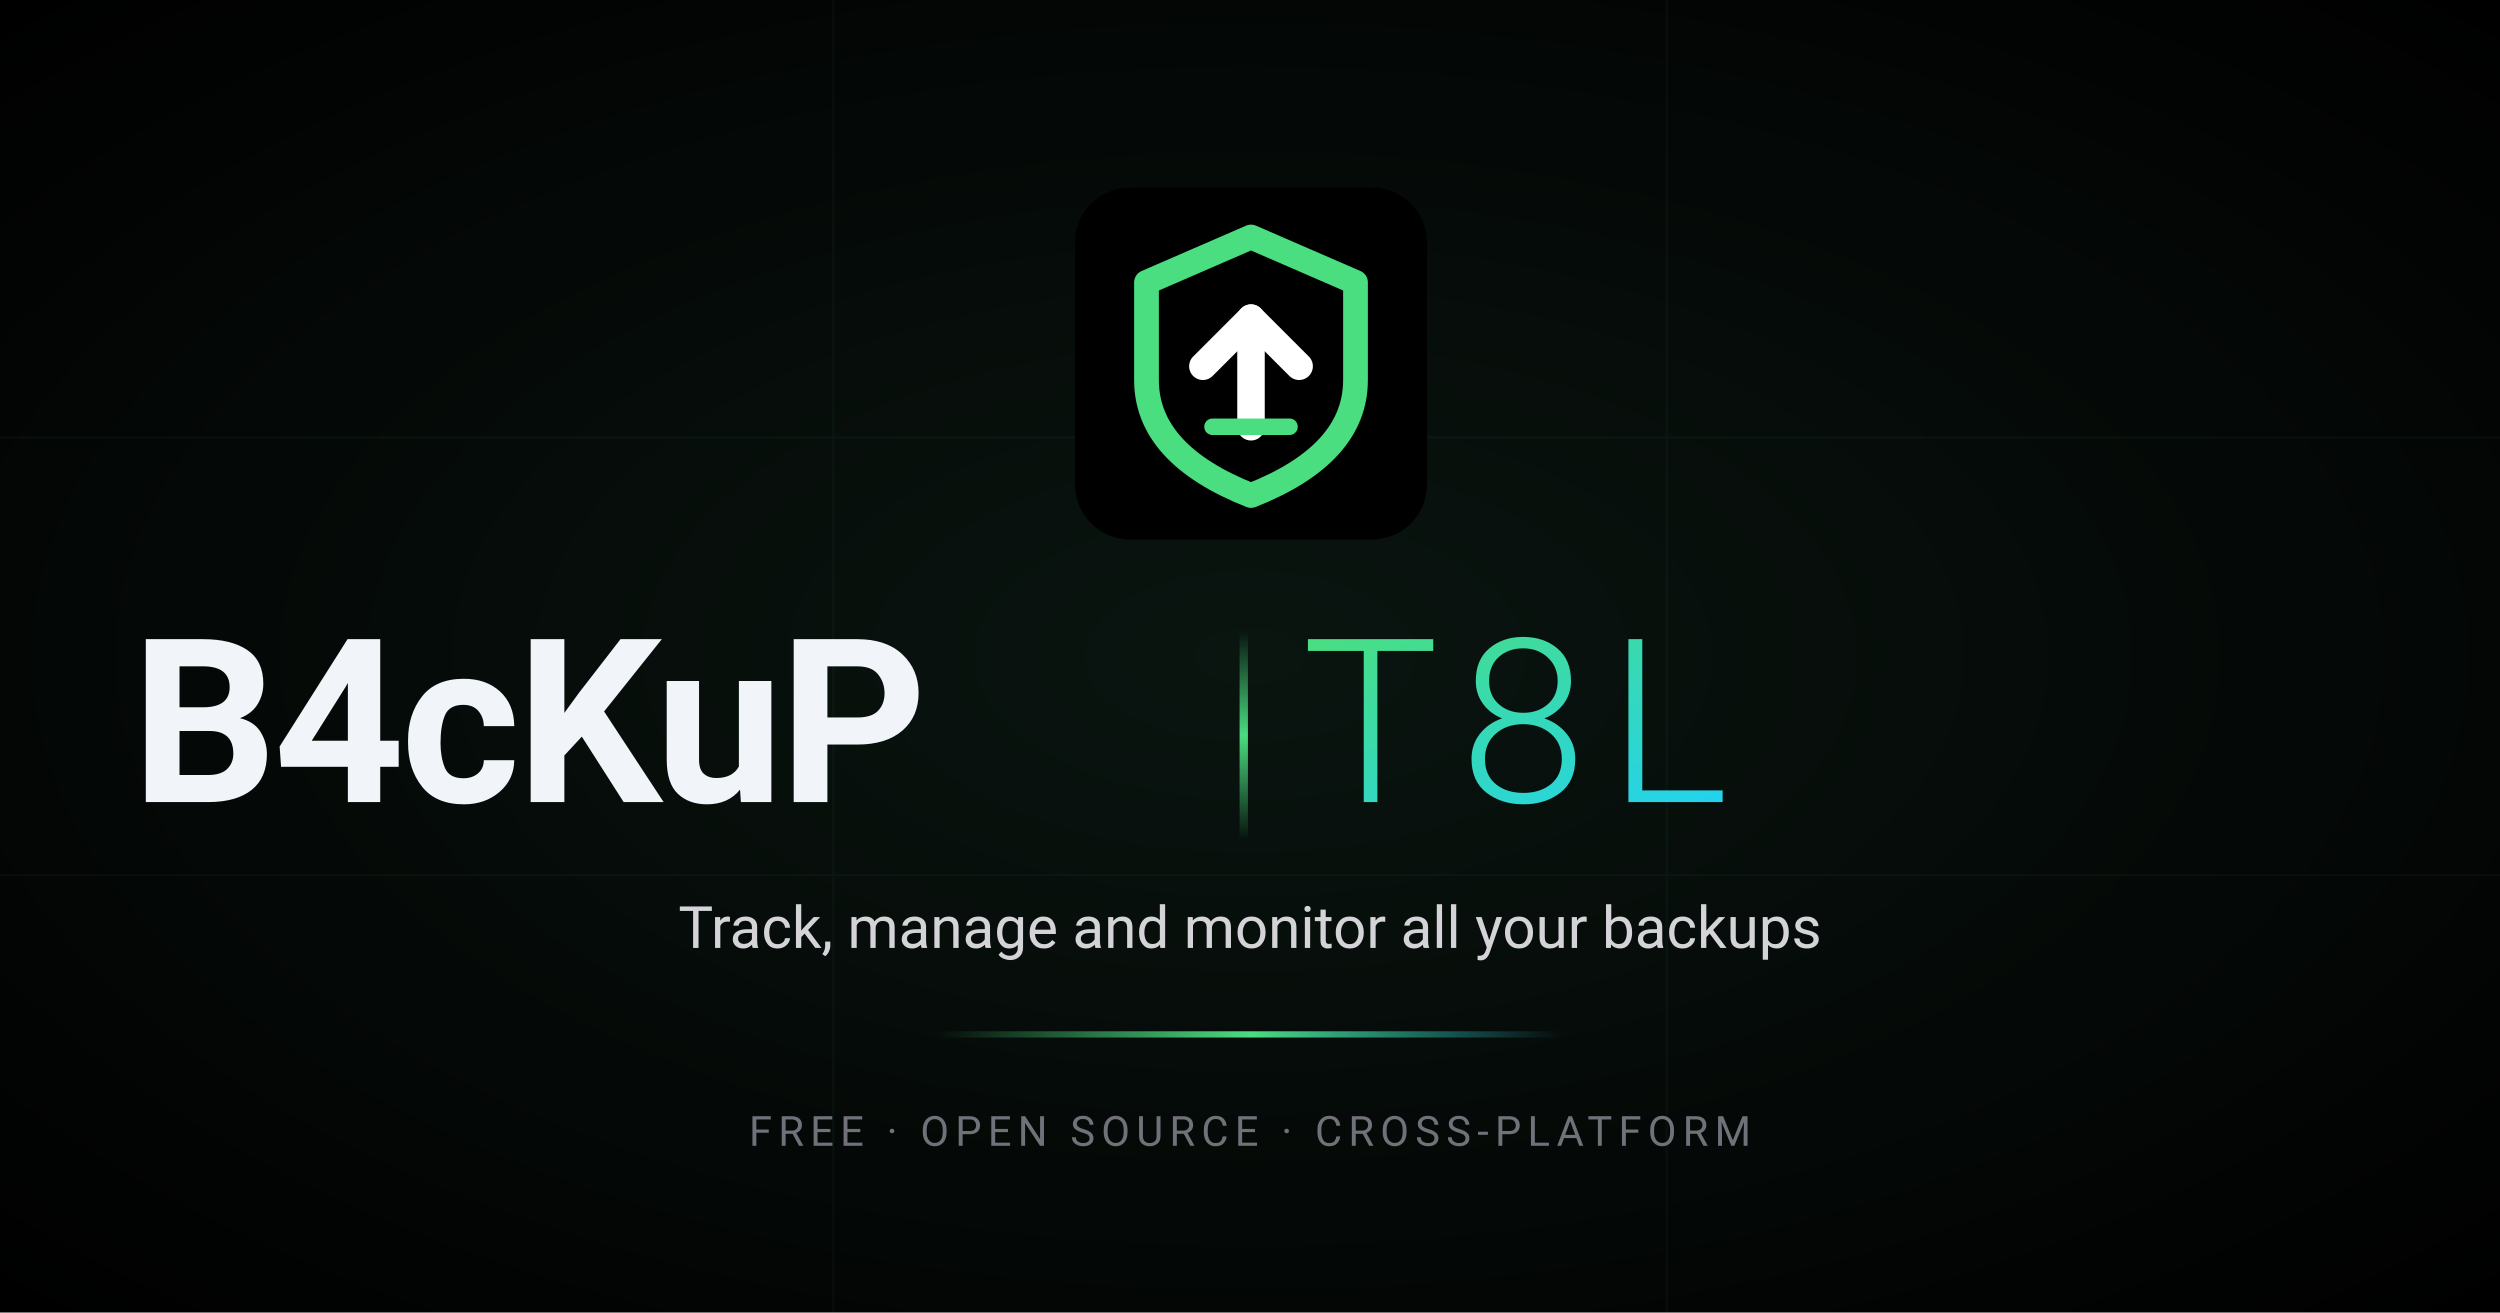
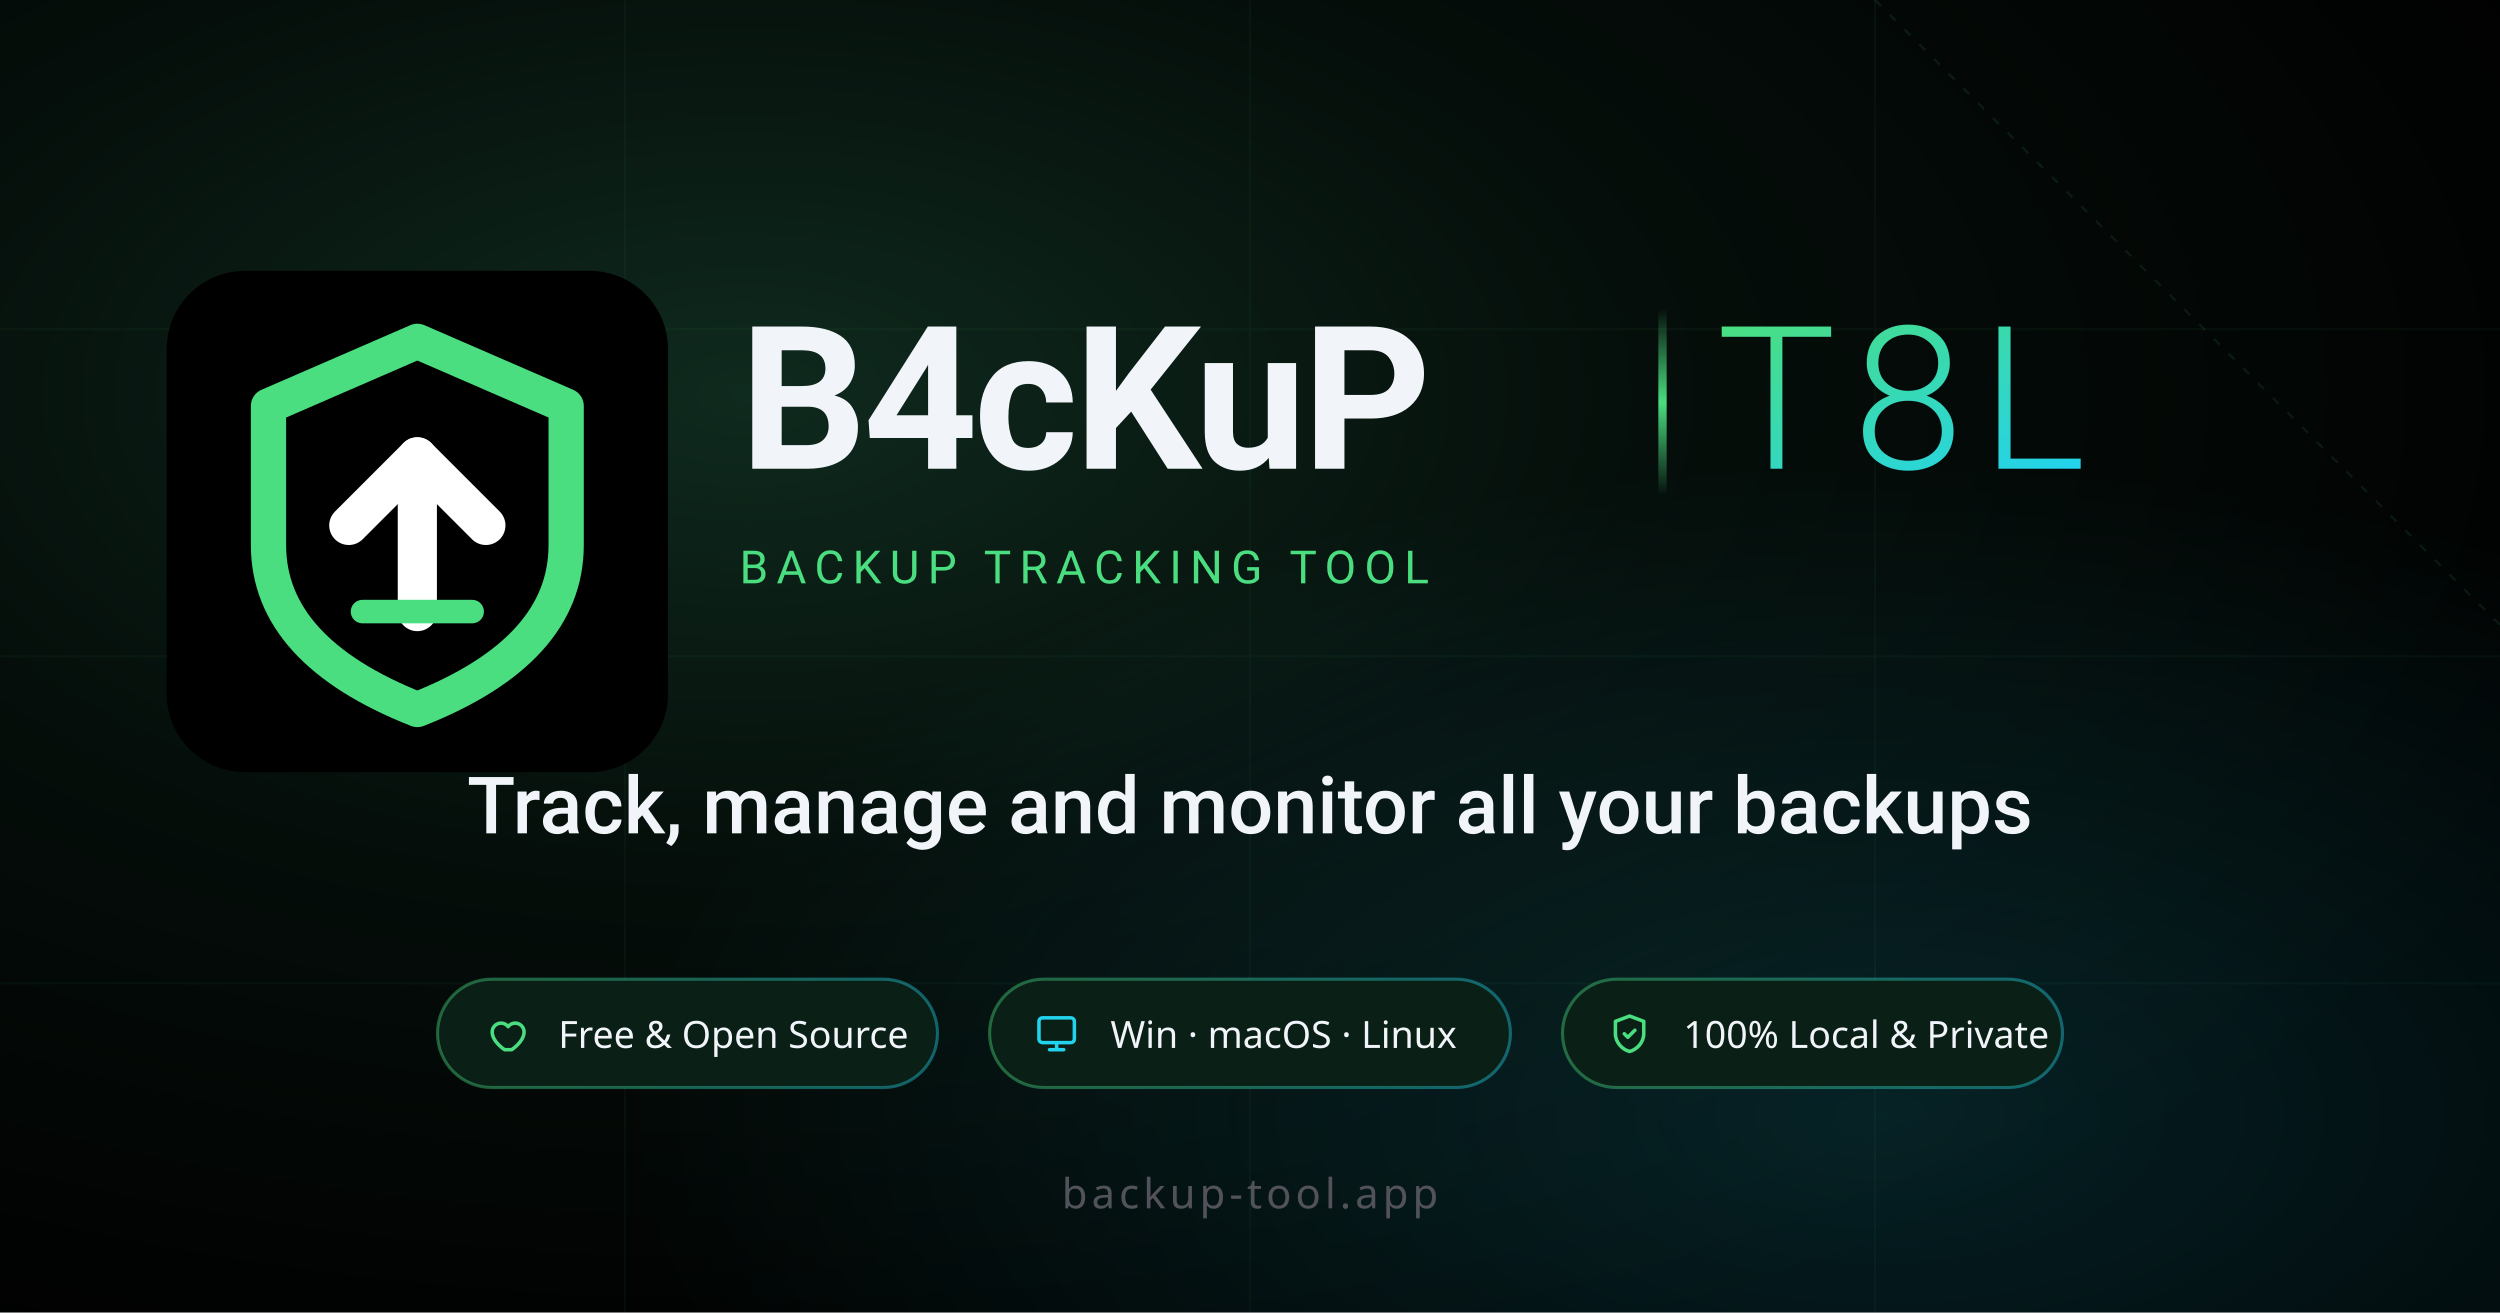
<svg xmlns="http://www.w3.org/2000/svg" width="1200" height="630" viewBox="0 0 1200 630">
  <defs>
-     <radialGradient id="bgGradient" cx="50%" cy="50%" r="70%">
-       <stop offset="0%" stop-color="#0a1510" stop-opacity="1" />
+     <radialGradient id="bgGradient" cx="30%" cy="30%" r="80%">
+       <stop offset="0%" stop-color="#0f2a1e" stop-opacity="1" />
+       <stop offset="45%" stop-color="#050e0a" stop-opacity="1" />
      <stop offset="100%" stop-color="#000000" stop-opacity="1" />
+     </radialGradient>
+     <radialGradient id="glowGradient" cx="75%" cy="85%" r="50%">
+       <stop offset="0%" stop-color="#22d3ee" stop-opacity="0.15" />
+       <stop offset="100%" stop-color="#22d3ee" stop-opacity="0" />
    </radialGradient>
    <linearGradient id="dividerGradient" x1="0%" y1="0%" x2="0%" y2="100%">
      <stop offset="0%" stop-color="#4ade80" stop-opacity="0" />
      <stop offset="50%" stop-color="#4ade80" stop-opacity="1" />
      <stop offset="100%" stop-color="#4ade80" stop-opacity="0" />
    </linearGradient>
    <linearGradient id="subGradient" x1="0%" y1="0%" x2="100%" y2="100%">
      <stop offset="0%" stop-color="#4ade80" />
      <stop offset="100%" stop-color="#22d3ee" />
    </linearGradient>
-     <linearGradient id="accentLine" x1="0%" y1="0%" x2="100%" y2="0%">
-       <stop offset="0%" stop-color="#4ade80" stop-opacity="0" />
-       <stop offset="50%" stop-color="#4ade80" stop-opacity="1" />
-       <stop offset="100%" stop-color="#22d3ee" stop-opacity="0" />
+     <radialGradient id="logoGlow" cx="50%" cy="50%" r="50%">
+       <stop offset="0%" stop-color="#4ade80" stop-opacity="0.35" />
+       <stop offset="70%" stop-color="#4ade80" stop-opacity="0" />
+     </radialGradient>
+     <linearGradient id="pillBorder" x1="0%" y1="0%" x2="100%" y2="0%">
+       <stop offset="0%" stop-color="#4ade80" stop-opacity="0.4" />
+       <stop offset="100%" stop-color="#22d3ee" stop-opacity="0.4" />
    </linearGradient>
  </defs>
  <rect width="1200" height="630" fill="url(#bgGradient)" />
+   <rect width="1200" height="630" fill="url(#glowGradient)" />
  <g opacity="0.04" stroke="#4ade80" stroke-width="1">
-     <line x1="0" y1="210" x2="1200" y2="210" />
-     <line x1="0" y1="420" x2="1200" y2="420" />
-     <line x1="400" y1="0" x2="400" y2="630" />
-     <line x1="800" y1="0" x2="800" y2="630" />
+     <line x1="0" y1="158" x2="1200" y2="158" />
+     <line x1="0" y1="315" x2="1200" y2="315" />
+     <line x1="0" y1="472" x2="1200" y2="472" />
+     <line x1="300" y1="0" x2="300" y2="630" />
+     <line x1="600" y1="0" x2="600" y2="630" />
+     <line x1="900" y1="0" x2="900" y2="630" />
  </g>
-   <g transform="translate(516, 90) scale(0.33)">
+   <g opacity="0.5">
+     <line x1="900" y1="0" x2="1200" y2="300" stroke="#4ade80" stroke-width="1" stroke-dasharray="4,6" opacity="0.2" />
+   </g>
+   <circle cx="200" cy="250" r="140" fill="url(#logoGlow)" />
+   <g transform="translate(80, 130) scale(0.47)">
    <rect width="512" height="512" rx="80" fill="#000000" />
    <path d="M256 72 L408 138 L408 280 Q408 388 256 448 Q104 388 104 280 L104 138 Z" fill="none" stroke="#4ade80" stroke-width="36" stroke-linejoin="round" />
    <path d="M256 190 L256 348" stroke="#ffffff" stroke-width="40" stroke-linecap="round" />
    <path d="M186 260 L256 190 L326 260" stroke="#ffffff" stroke-width="40" stroke-linecap="round" stroke-linejoin="round" fill="none" />
    <line x1="200" y1="348" x2="312" y2="348" stroke="#4ade80" stroke-width="24" stroke-linecap="round" />
  </g>
-   <text x="445" y="385" text-anchor="end" font-family="'Space Grotesk', -apple-system, BlinkMacSystemFont, 'Segoe UI', Roboto, sans-serif" font-size="110" font-weight="700" letter-spacing="-2" fill="#f1f5f9">B4cKuP</text>
-   <rect x="595" y="303" width="4" height="100" fill="url(#dividerGradient)" rx="2" />
-   <text x="625" y="385" text-anchor="start" font-family="'Space Grotesk', -apple-system, BlinkMacSystemFont, 'Segoe UI', Roboto, sans-serif" font-size="110" font-weight="300" letter-spacing="10" fill="url(#subGradient)">T8L</text>
-   <text x="600" y="455" text-anchor="middle" font-family="'Space Grotesk', -apple-system, BlinkMacSystemFont, 'Segoe UI', Roboto, sans-serif" font-size="28" font-weight="400" fill="#d4d4d8">Track, manage and monitor all your backups</text>
-   <rect x="450" y="495" width="300" height="3" fill="url(#accentLine)" rx="1.5" />
-   <text x="600" y="550" text-anchor="middle" font-family="'Space Grotesk', -apple-system, BlinkMacSystemFont, 'Segoe UI', Roboto, sans-serif" font-size="20" font-weight="400" fill="#71717a" letter-spacing="3">FREE · OPEN SOURCE · CROSS-PLATFORM</text>
+   <text x="355" y="225" font-family="'Space Grotesk', -apple-system, BlinkMacSystemFont, 'Segoe UI', Roboto, sans-serif" font-size="96" font-weight="700" letter-spacing="-2" fill="#f1f5f9">B4cKuP</text>
+   <rect x="796" y="148" width="4" height="90" fill="url(#dividerGradient)" rx="2" />
+   <text x="824" y="225" font-family="'Space Grotesk', -apple-system, BlinkMacSystemFont, 'Segoe UI', Roboto, sans-serif" font-size="96" font-weight="300" letter-spacing="8" fill="url(#subGradient)">T8L</text>
+   <text x="355" y="280" font-family="'Space Grotesk', -apple-system, BlinkMacSystemFont, 'Segoe UI', Roboto, sans-serif" font-size="22" font-weight="400" fill="#4ade80" letter-spacing="4">BACKUP TRACKING TOOL</text>
+   <text x="600" y="400" text-anchor="middle" font-family="'Space Grotesk', -apple-system, BlinkMacSystemFont, 'Segoe UI', Roboto, sans-serif" font-size="38" font-weight="500" fill="#f1f5f9">Track, manage and monitor all your backups</text>
+   <g transform="translate(600, 470)">
+     <g transform="translate(-390, 0)">
+       <rect x="0" y="0" width="240" height="52" rx="26" fill="#0a1f15" stroke="url(#pillBorder)" stroke-width="1.5" />
+       <g transform="translate(22, 16) scale(0.85)">
+         <path d="M12 21s-7-4.5-7-10a5 5 0 0 1 9-3 5 5 0 0 1 9 3c0 5.5-7 10-7 10z" fill="none" stroke="#4ade80" stroke-width="2" stroke-linecap="round" stroke-linejoin="round" />
+       </g>
+       <text x="58" y="33" font-family="'Space Grotesk', sans-serif" font-size="18" font-weight="500" fill="#f1f5f9">Free &amp; Open Source</text>
+     </g>
+     <g transform="translate(-125, 0)">
+       <rect x="0" y="0" width="250" height="52" rx="26" fill="#0a1f15" stroke="url(#pillBorder)" stroke-width="1.5" />
+       <g transform="translate(22, 16) scale(0.85)">
+         <rect x="2" y="3" width="20" height="14" rx="2" fill="none" stroke="#22d3ee" stroke-width="2" />
+         <line x1="8" y1="21" x2="16" y2="21" stroke="#22d3ee" stroke-width="2" stroke-linecap="round" />
+         <line x1="12" y1="17" x2="12" y2="21" stroke="#22d3ee" stroke-width="2" />
+       </g>
+       <text x="58" y="33" font-family="'Space Grotesk', sans-serif" font-size="18" font-weight="500" fill="#f1f5f9">Win · macOS · Linux</text>
+     </g>
+     <g transform="translate(150, 0)">
+       <rect x="0" y="0" width="240" height="52" rx="26" fill="#0a1f15" stroke="url(#pillBorder)" stroke-width="1.5" />
+       <g transform="translate(22, 16) scale(0.85)">
+         <path d="M12 2 L20 5 L20 12 C20 17 16 21 12 22 C8 21 4 17 4 12 L4 5 Z" fill="none" stroke="#4ade80" stroke-width="2" stroke-linejoin="round" />
+         <path d="M9 12 L11 14 L15 10" stroke="#4ade80" stroke-width="2" stroke-linecap="round" stroke-linejoin="round" fill="none" />
+       </g>
+       <text x="58" y="33" font-family="'Space Grotesk', sans-serif" font-size="18" font-weight="500" fill="#f1f5f9">100% Local &amp; Private</text>
+     </g>
+   </g>
+   <text x="600" y="580" text-anchor="middle" font-family="'Space Grotesk', sans-serif" font-size="20" font-weight="500" fill="#52525b" letter-spacing="2">backup-tool.app</text>
</svg>
